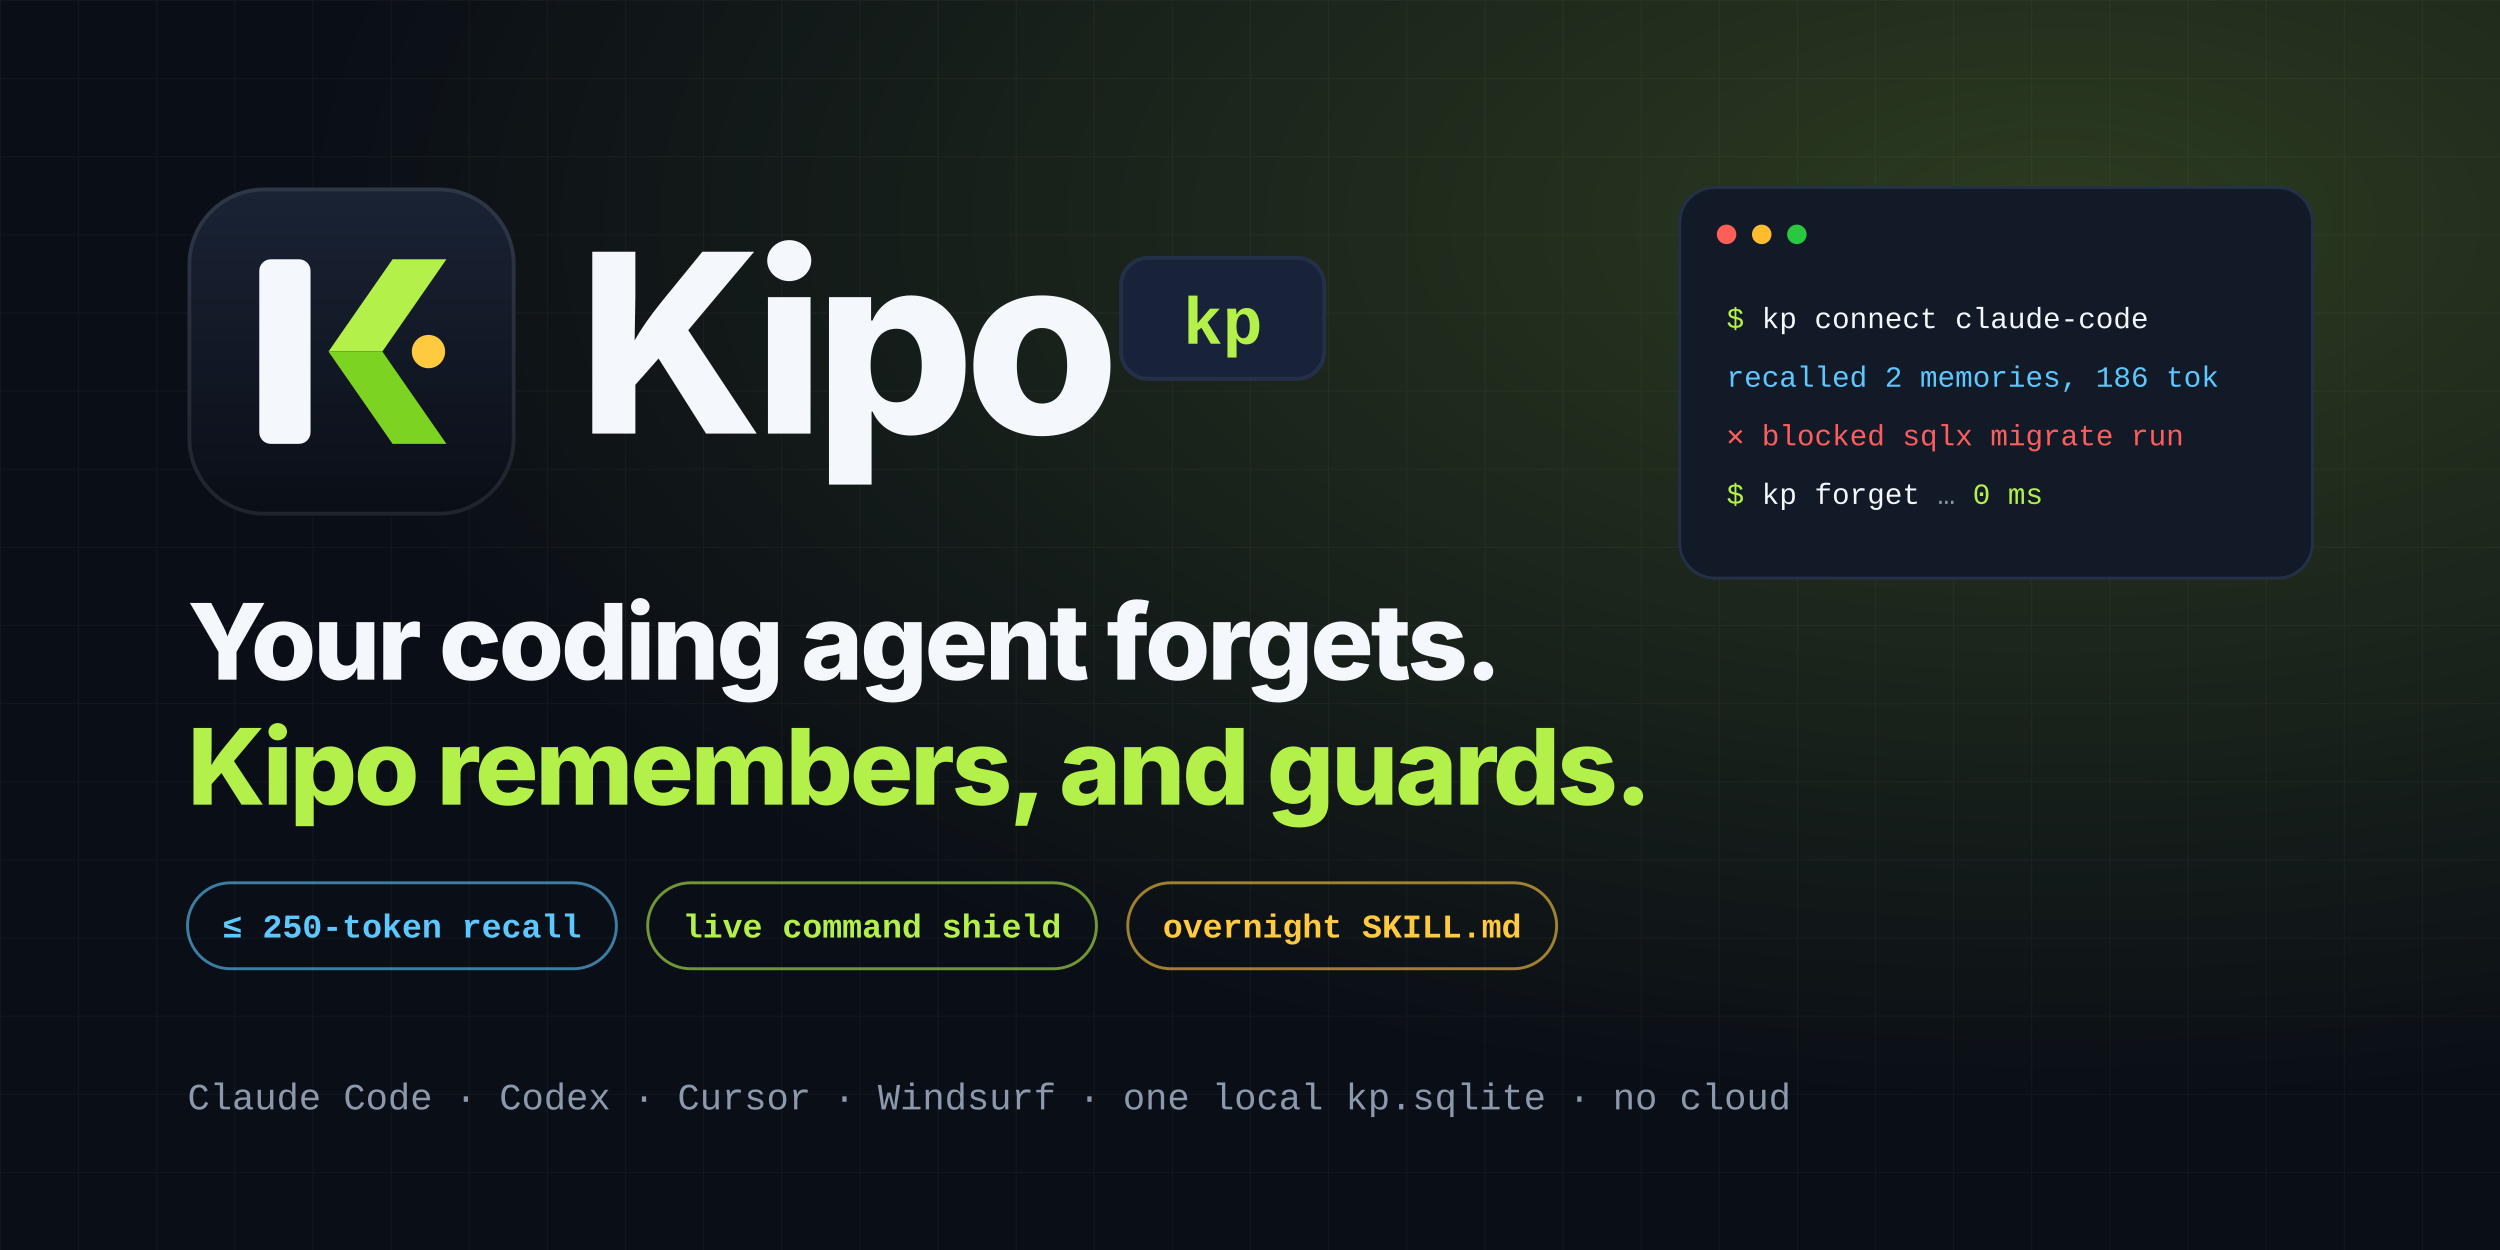
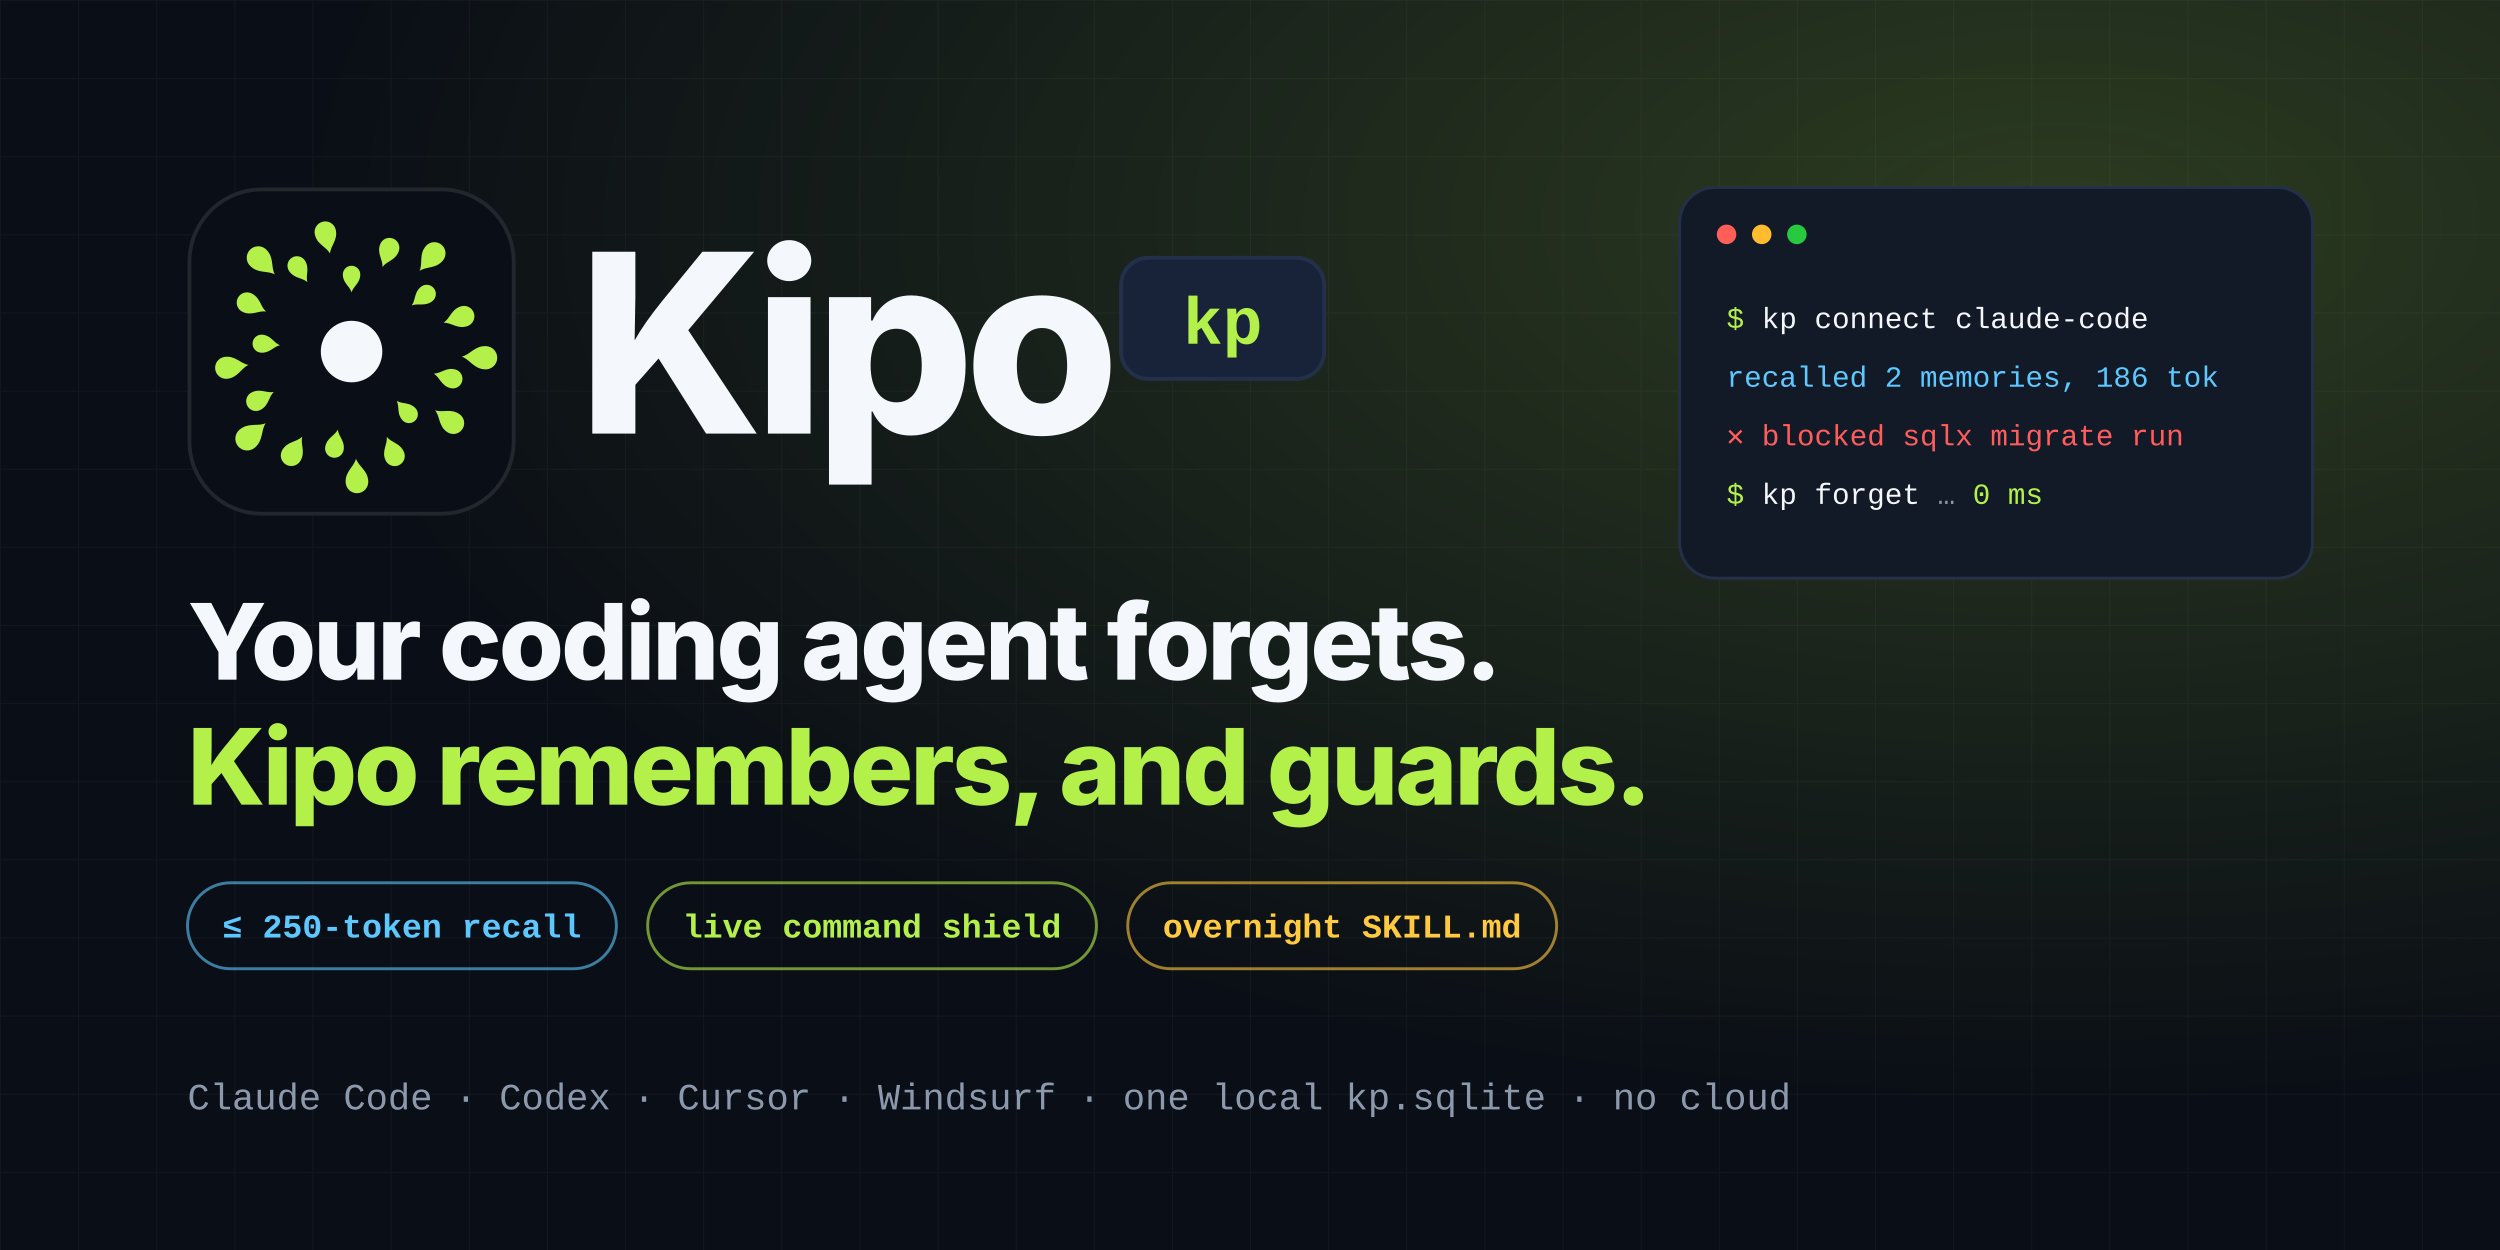
<svg xmlns="http://www.w3.org/2000/svg" viewBox="0 0 1280 640" width="1280" height="640">
  <defs>
    <radialGradient id="social-glow" cx="0.82" cy="0.18" r="0.7">
      <stop offset="0" stop-color="#B4F04A" stop-opacity="0.2" />
      <stop offset="1" stop-color="#B4F04A" stop-opacity="0" />
    </radialGradient>
    <pattern id="social-grid" width="40" height="40" patternUnits="userSpaceOnUse">
      <path d="M40 0 H0 V40" fill="none" stroke="#FFFFFF" stroke-opacity="0.035" stroke-width="1" />
    </pattern>
  </defs>
  <style>
    .sans { font-family: ui-sans-serif, -apple-system, BlinkMacSystemFont, "Segoe UI", "Inter", Helvetica, Arial, sans-serif; }
    .mono { font-family: ui-monospace, SFMono-Regular, "SF Mono", "JetBrains Mono", Menlo, Consolas, "Liberation Mono", monospace; }
  </style>
  <rect width="1280" height="640" fill="#0A0E16" />
  <rect width="1280" height="640" fill="url(#social-grid)" />
  <rect width="1280" height="640" fill="url(#social-glow)" />
  <g transform="translate(96 96) scale(0.65625)">
-     <defs>
-       <linearGradient id="tile-social" x1="0" y1="0" x2="0" y2="1">
-         <stop offset="0" stop-color="#1A2335" />
-         <stop offset="1" stop-color="#0A0E16" />
-       </linearGradient>
-     </defs>
-     <rect width="256" height="256" rx="60" fill="url(#tile-social)" />
-     <rect x="1.5" y="1.5" width="253" height="253" rx="58.5" fill="none" stroke="#FFFFFF" stroke-opacity="0.09" stroke-width="3" />
-     <rect x="56" y="56" width="40" height="144" rx="9" fill="#F4F7FB" />
-     <path d="M110 128 L160 56 L202 56 L152 128 Z" fill="#B4F04A" />
-     <path d="M110 128 L152 128 L202 200 L160 200 Z" fill="#7DD321" />
-     <circle cx="188" cy="128" r="13" fill="#FFC940" />
+     <rect width="256" height="256" rx="58" fill="#0A0E16" />
+     <rect x="1.5" y="1.5" width="253" height="253" rx="56.5" fill="none" stroke="#FFFFFF" stroke-opacity="0.10" stroke-width="3" />
+     <circle cx="128" cy="128" r="24" fill="#F4F7FB" />
+     <path d="M0,0 C5.02,-1.50 7.25,-6.80 13.94,-6.80 A6.80,6.80 0 1 1 13.94,6.80 C7.25,6.80 5.02,1.50 0,0 Z" fill="#B4F04A" transform="translate(128.00 81.80) rotate(-90.00)" />
+     <path d="M0,0 C5.11,-1.52 7.38,-6.92 14.19,-6.92 A6.92,6.92 0 1 1 14.19,6.92 C7.38,6.92 5.11,1.52 0,0 Z" fill="#B4F04A" transform="translate(163.24 166.47) rotate(47.51)" />
+     <path d="M0,0 C5.20,-1.55 7.50,-7.04 14.43,-7.04 A7.04,7.04 0 1 1 14.43,7.04 C7.50,7.04 5.20,1.55 0,0 Z" fill="#B4F04A" transform="translate(72.16 123.10) rotate(185.02)" />
+     <path d="M0,0 C5.28,-1.58 7.63,-7.16 14.68,-7.16 A7.16,7.16 0 1 1 14.68,7.16 C7.63,7.16 5.28,1.58 0,0 Z" fill="#B4F04A" transform="translate(174.96 92.00) rotate(322.52)" />
+     <path d="M0,0 C5.37,-1.60 7.76,-7.28 14.92,-7.28 A7.28,7.28 0 1 1 14.92,7.28 C7.76,7.28 5.37,1.60 0,0 Z" fill="#B4F04A" transform="translate(117.23 188.90) rotate(460.03)" />
+     <path d="M0,0 C5.46,-1.63 7.89,-7.40 15.17,-7.40 A7.40,7.40 0 1 1 15.17,7.40 C7.89,7.40 5.46,1.63 0,0 Z" fill="#B4F04A" transform="translate(93.53 73.81) rotate(597.54)" />
+     <path d="M0,0 C5.55,-1.65 8.02,-7.52 15.42,-7.52 A7.52,7.52 0 1 1 15.42,7.52 C8.02,7.52 5.55,1.65 0,0 Z" fill="#B4F04A" transform="translate(192.12 145.24) rotate(735.05)" />
+     <path d="M0,0 C5.64,-1.68 8.14,-7.64 15.66,-7.64 A7.64,7.64 0 1 1 15.66,7.64 C8.14,7.64 5.64,1.68 0,0 Z" fill="#B4F04A" transform="translate(67.30 159.52) rotate(872.55)" />
+     <path d="M0,0 C5.73,-1.71 8.27,-7.76 15.91,-7.76 A7.76,7.76 0 1 1 15.91,7.76 C8.27,7.76 5.73,1.71 0,0 Z" fill="#B4F04A" transform="translate(152.10 62.00) rotate(1010.06)" />
+     <path d="M0,0 C5.82,-1.73 8.40,-7.88 16.15,-7.88 A7.88,7.88 0 1 1 16.15,7.88 C8.40,7.88 5.82,1.73 0,0 Z" fill="#B4F04A" transform="translate(155.48 194.58) rotate(1147.57)" />
+     <path d="M0,0 C5.90,-1.76 8.53,-8.00 16.40,-8.00 A8.00,8.00 0 1 1 16.40,8.00 C8.53,8.00 5.90,1.76 0,0 Z" fill="#B4F04A" transform="translate(61.25 96.76) rotate(1285.08)" />
+     <path d="M0,0 C5.99,-1.79 8.66,-8.12 16.65,-8.12 A8.12,8.12 0 1 1 16.65,8.12 C8.66,8.12 5.99,1.79 0,0 Z" fill="#B4F04A" transform="translate(199.84 105.47) rotate(1422.59)" />
+     <path d="M0,0 C6.08,-1.81 8.78,-8.24 16.89,-8.24 A8.24,8.24 0 1 1 16.89,8.24 C8.78,8.24 6.08,1.81 0,0 Z" fill="#B4F04A" transform="translate(89.49 194.46) rotate(1560.09)" />
+     <path d="M0,0 C6.17,-1.84 8.91,-8.36 17.14,-8.36 A8.36,8.36 0 1 1 17.14,8.36 C8.91,8.36 6.17,1.84 0,0 Z" fill="#B4F04A" transform="translate(111.19 51.55) rotate(1697.60)" />
+     <path d="M0,0 C6.26,-1.87 9.04,-8.48 17.38,-8.48 A8.48,8.48 0 1 1 17.38,8.48 C9.04,8.48 6.26,1.87 0,0 Z" fill="#B4F04A" transform="translate(193.18 173.83) rotate(1835.11)" />
+     <path d="M0,0 C6.35,-1.89 9.17,-8.60 17.63,-8.60 A8.60,8.60 0 1 1 17.63,8.60 C9.17,8.60 6.35,1.89 0,0 Z" fill="#B4F04A" transform="translate(47.63 138.41) rotate(1972.62)" />
+     <path d="M0,0 C6.44,-1.92 9.30,-8.72 17.88,-8.72 A8.72,8.72 0 1 1 17.88,8.72 C9.30,8.72 6.44,1.92 0,0 Z" fill="#B4F04A" transform="translate(181.07 65.03) rotate(2110.12)" />
+     <path d="M0,0 C6.52,-1.94 9.42,-8.84 18.12,-8.84 A8.84,8.84 0 1 1 18.12,8.84 C9.42,8.84 6.52,1.94 0,0 Z" fill="#B4F04A" transform="translate(131.46 211.56) rotate(2247.63)" />
+     <path d="M0,0 C6.61,-1.97 9.55,-8.96 18.37,-8.96 A8.96,8.96 0 1 1 18.37,8.96 C9.55,8.96 6.61,1.97 0,0 Z" fill="#B4F04A" transform="translate(68.13 67.84) rotate(2385.14)" />
+     <path d="M0,0 C6.70,-2.00 9.68,-9.08 18.61,-9.08 A9.08,9.08 0 1 1 18.61,9.08 C9.68,9.08 6.70,2.00 0,0 Z" fill="#B4F04A" transform="translate(213.98 131.98) rotate(2522.65)" />
+     <path d="M0,0 C6.79,-2.02 9.81,-9.20 18.86,-9.20 A9.20,9.20 0 1 1 18.86,9.20 C9.81,9.20 6.79,2.02 0,0 Z" fill="#B4F04A" transform="translate(61.01 183.90) rotate(2660.16)" />
  </g>
  <text x="296" y="222" class="sans" font-size="128" font-weight="800" letter-spacing="-5" fill="#F4F7FB">Kipo</text>
  <rect x="574" y="132" width="104" height="62" rx="14" fill="#18233A" stroke="#243049" stroke-width="2" />
  <text x="626" y="176" text-anchor="middle" class="mono" font-size="34" font-weight="800" fill="#B4F04A">kp</text>
  <g transform="translate(860 96)">
    <rect width="324" height="200" rx="18" fill="#121A28" stroke="#243049" stroke-width="1.5" />
    <circle cx="24" cy="24" r="5" fill="#FF5F57" />
    <circle cx="42" cy="24" r="5" fill="#FEBC2E" />
    <circle cx="60" cy="24" r="5" fill="#28C840" />
    <text x="24" y="72" class="mono" font-size="15" fill="#F4F7FB">
      <tspan fill="#B4F04A">$</tspan> kp connect claude-code</text>
    <text x="24" y="102" class="mono" font-size="15" fill="#5CC8FF">recalled 2 memories, 186 tok</text>
    <text x="24" y="132" class="mono" font-size="15" fill="#FF5C5C">✕ blocked sqlx migrate run</text>
    <text x="24" y="162" class="mono" font-size="15" fill="#F4F7FB">
      <tspan fill="#B4F04A">$</tspan> kp forget <tspan fill="#8C99AD">…</tspan>
      <tspan fill="#B4F04A">0 ms</tspan>
    </text>
  </g>
  <text x="96" y="348" class="sans" font-size="54" font-weight="800" letter-spacing="-1.5" fill="#F4F7FB">Your coding agent forgets.</text>
  <text x="96" y="412" class="sans" font-size="54" font-weight="800" letter-spacing="-1.5" fill="#B4F04A">Kipo remembers, and guards.</text>
  <rect x="96" y="452" width="219.6" height="44" rx="22" fill="none" stroke="#5CC8FF" stroke-opacity="0.6" stroke-width="1.5" />
  <text x="205.8" y="480" text-anchor="middle" class="mono" font-size="17" font-weight="700" fill="#5CC8FF">≤ 250-token recall</text>
  <rect x="331.6" y="452" width="229.8" height="44" rx="22" fill="none" stroke="#B4F04A" stroke-opacity="0.6" stroke-width="1.5" />
  <text x="446.5" y="480" text-anchor="middle" class="mono" font-size="17" font-weight="700" fill="#B4F04A">live command shield</text>
  <rect x="577.4" y="452" width="219.6" height="44" rx="22" fill="none" stroke="#FFC940" stroke-opacity="0.6" stroke-width="1.5" />
  <text x="687.2" y="480" text-anchor="middle" class="mono" font-size="17" font-weight="700" fill="#FFC940">overnight SKILL.md</text>
  <text x="96" y="568" class="mono" font-size="19" fill="#8C99AD">Claude Code · Codex · Cursor · Windsurf  ·  one local kp.sqlite  ·  no cloud</text>
</svg>
